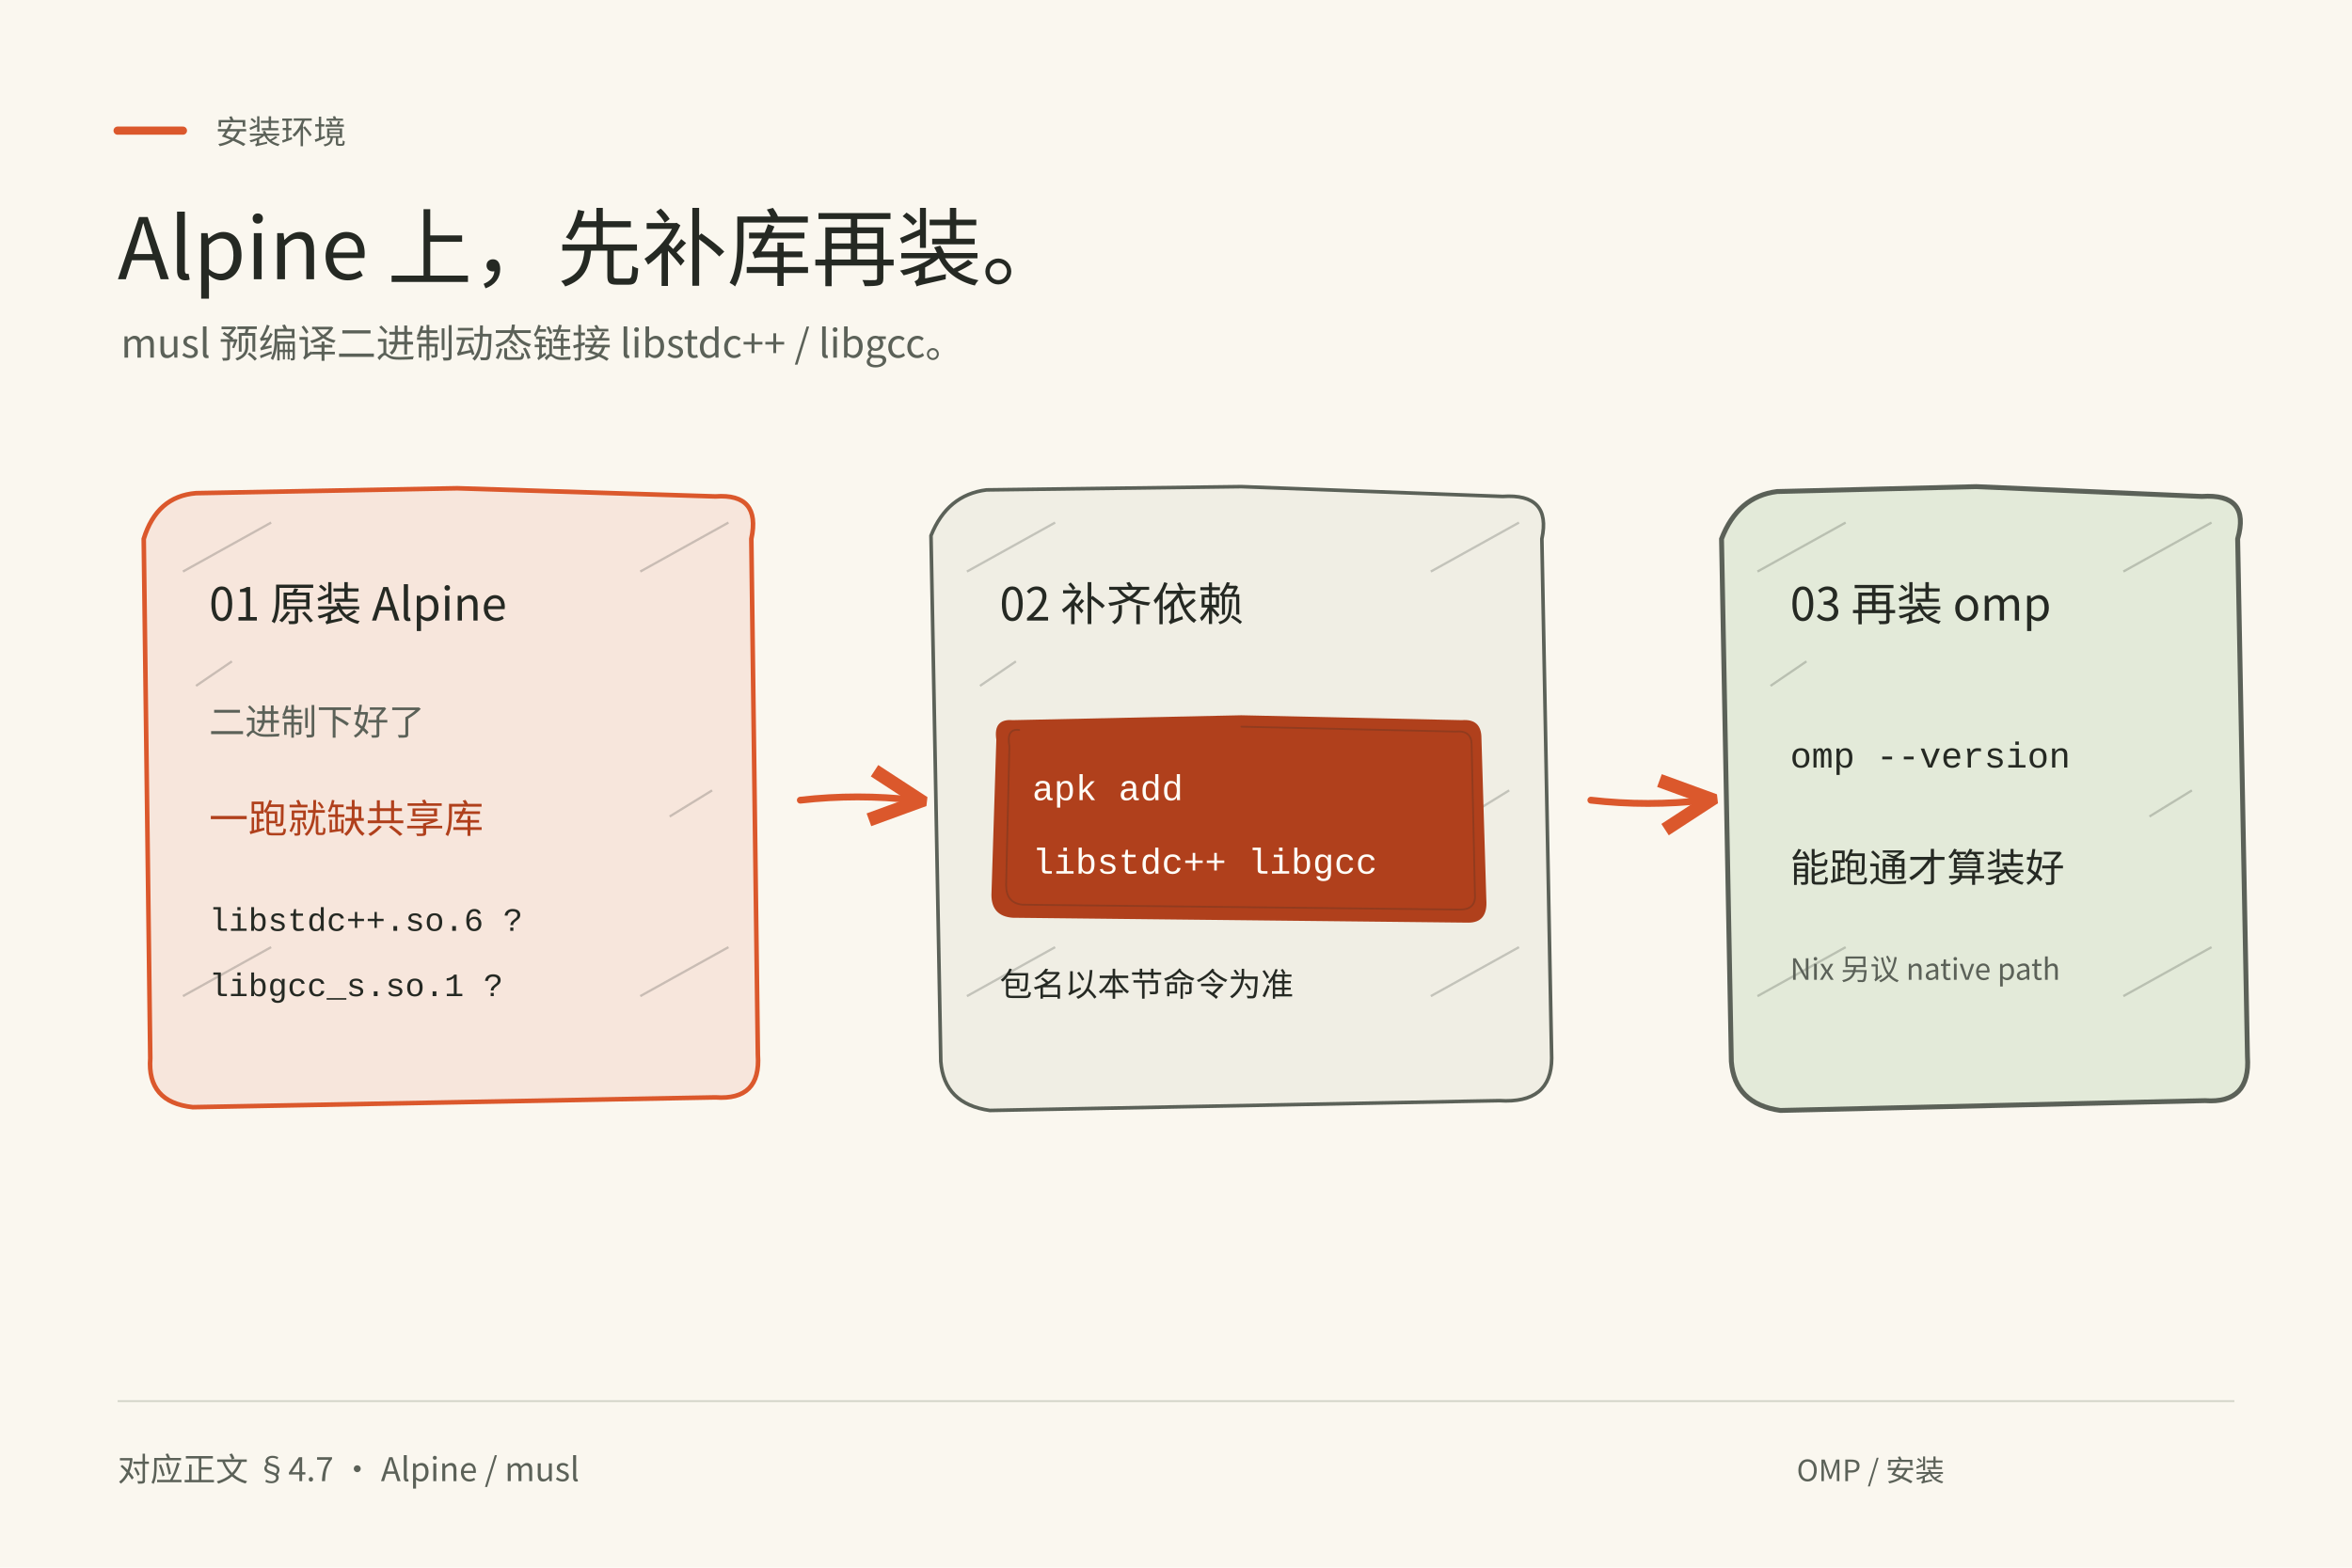
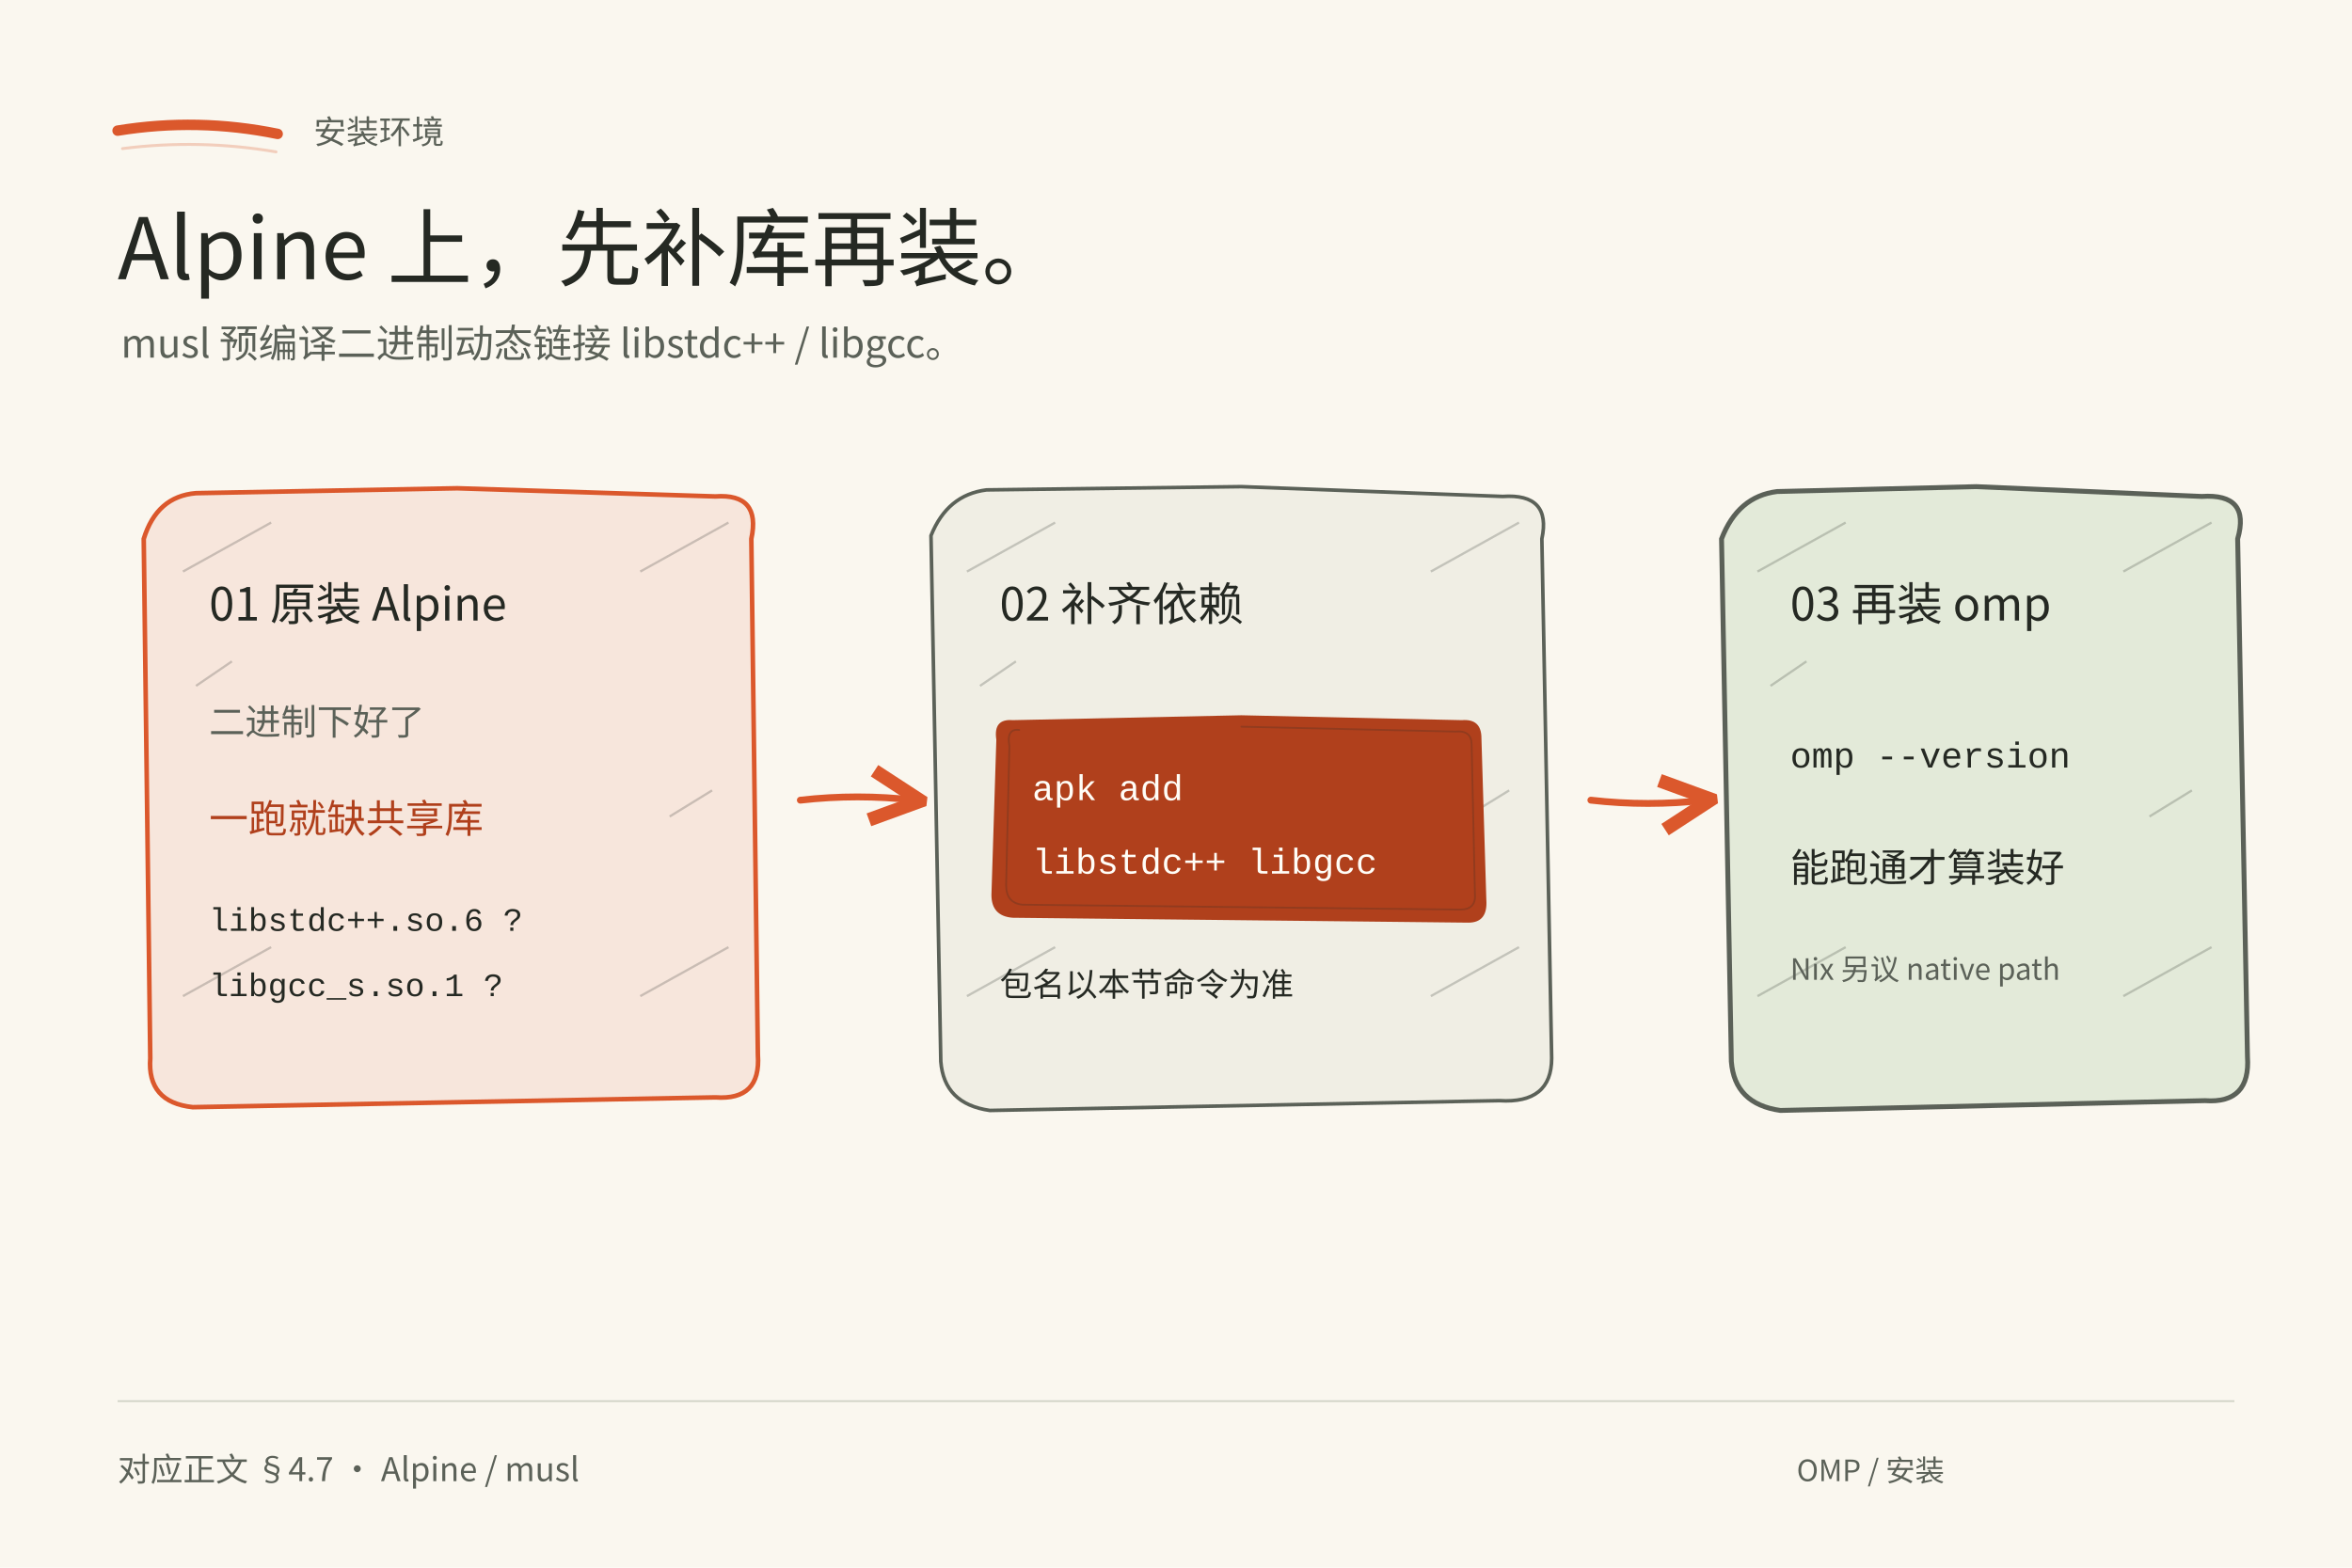
<svg xmlns="http://www.w3.org/2000/svg" width="1440" height="960" viewBox="0 0 1440 960" role="img" aria-labelledby="title desc">
  <defs>
    <marker id="arrow" viewBox="0 0 10 10" refX="8" refY="5" markerWidth="9" markerHeight="9" orient="auto-start-reverse">
      <path d="M 1 1 L 9 5 L 1 9" fill="none" stroke="#DB582C" stroke-width="2.2" />
    </marker>
  </defs>
  <style>text{font-family:"Microsoft YaHei","Noto Sans CJK SC",sans-serif}.ink{fill:#252923}.muted{fill:#5B6158}.accent{fill:#B0401C}.mono{font-family:Consolas,"Liberation Mono",monospace;fill:#252923}.white{fill:#FFFDF7}.line{fill:none;stroke:#252923;stroke-width:2;stroke-linecap:round;stroke-linejoin:round}.flow{fill:none;stroke:#DB582C;stroke-width:4.2;stroke-linecap:round;marker-end:url(#arrow)}.soft{fill:#F0EEE4;stroke:#5B6158;stroke-width:2.2}.card{fill:#FFFDF7;stroke:#ABB19F;stroke-width:1.5}.hi{fill:#E3EAD9;stroke:#5B6158;stroke-width:3}.warn{fill:#F7E6DC;stroke:#DB582C;stroke-width:2.8}.cmd-echo{fill:none;stroke:#252923;stroke-width:1.1;opacity:.22;stroke-linecap:round}</style>
  <rect width="1440" height="960" fill="#FAF7EF" />
-   <path d="M72 80 H112" stroke="#DB582C" stroke-width="5" stroke-linecap="round" />
-   <text x="132" y="88" class="muted" font-size="20">安装环境</text>
+   <path d="M72 80 Q121 72 170 82" fill="none" stroke="#DB582C" stroke-width="6.4" stroke-linecap="round" />
+   <path d="M75 91 Q122 85 169 93" fill="none" stroke="#DB582C" stroke-width="1.8" opacity=".26" stroke-linecap="round" />
+   <text x="192" y="88" class="muted" font-size="20">安装环境</text>
  <text x="72" y="171" class="ink" font-size="52">Alpine 上，先补库再装。</text>
  <text x="74" y="219" class="muted" font-size="24">musl 预编译二进制动态链接 libstdc++ / libgcc。</text>
  <path class="warn" d="M120 302 Q96 304 88 330 L92 648 Q90 675 118 678 L438 672 Q466 674 464 646 L460 330 Q466 302 438 304 L280 299 Z" pathLength="100" />
  <g class="panel-hatch" fill="none" stroke="#252923" stroke-width="1.4" opacity=".22">
    <path d="M112 350 L166 320" />
    <path d="M112 610 L166 580" />
    <path d="M392 350 L446 320" />
    <path d="M392 610 L446 580" />
    <path d="M120 420 L142 405" />
    <path d="M410 500 L436 484" />
  </g>
  <text x="128" y="380" class="ink" font-size="28">01 原装 Alpine</text>
  <text x="128" y="450" class="muted" font-size="22">二进制下好了</text>
  <text x="128" y="510" class="accent" font-size="24">一跑就缺共享库</text>
  <text x="128" y="570" class="mono" font-size="20">libstdc++.so.6 ?</text>
  <text x="128" y="610" class="mono" font-size="20">libgcc_s.so.1 ?</text>
  <path d="M490 490 Q525 486 560 490" class="flow" />
  <path class="soft" d="M604 300 Q580 303 570 328 L576 650 Q578 676 606 680 L918 674 Q950 676 950 648 L944 330 Q950 302 920 304 L760 298 Z" pathLength="100" />
  <g class="panel-hatch" fill="none" stroke="#252923" stroke-width="1.4" opacity=".22">
    <path d="M592 350 L646 320" />
    <path d="M592 610 L646 580" />
    <path d="M876 350 L930 320" />
    <path d="M876 610 L930 580" />
    <path d="M600 420 L622 405" />
    <path d="M898 500 L924 484" />
  </g>
  <text x="612" y="380" class="ink" font-size="28">02 补齐依赖</text>
  <path class="cmd" fill="#B0401C" d="M620 441 Q608 440 610 453 L607 548 Q607 561 620 562 L899 565 Q911 565 910 551 L907 452 Q907 440 895 441 L760 438 Z" />
  <path class="cmd-echo" d="M624 447 Q616 446 618 457 L616 542 Q616 553 626 554 L894 557 Q904 557 903 547 L901 456 Q901 447 891 448 L760 445" />
  <text x="632" y="490" class="white mono" font-size="22">apk add</text>
  <text x="632" y="535" class="white mono" font-size="22">libstdc++ libgcc</text>
  <text x="612" y="610" class="ink" font-size="20">包名以本节命令为准</text>
  <path d="M974 490 Q1009 494 1044 490" class="flow" />
  <path class="hi" d="M1088 301 Q1064 304 1054 330 L1060 650 Q1062 676 1090 680 L1350 674 Q1378 676 1376 647 L1370 330 Q1378 302 1348 304 L1210 298 Z" pathLength="100" />
  <g class="panel-hatch" fill="none" stroke="#252923" stroke-width="1.4" opacity=".22">
    <path d="M1076 350 L1130 320" />
    <path d="M1076 610 L1130 580" />
    <path d="M1300 350 L1354 320" />
    <path d="M1300 610 L1354 580" />
    <path d="M1084 420 L1106 405" />
    <path d="M1316 500 L1342 484" />
  </g>
  <text x="1096" y="380" class="ink" font-size="28">03 再装 omp</text>
  <text x="1096" y="470" class="mono" font-size="22">omp --version</text>
  <text x="1096" y="540" class="ink" font-size="24">能跑通才算装好</text>
  <text x="1096" y="600" class="muted" font-size="18">Nix 另议 native path</text>
  <path d="M72 858 H1368" stroke="#CFD0C4" />
  <text x="72" y="907" class="muted" font-size="20">对应正文 §4.7 · Alpine / musl</text>
  <text x="1100" y="907" class="muted" font-size="18">OMP / 安装</text>
</svg>
